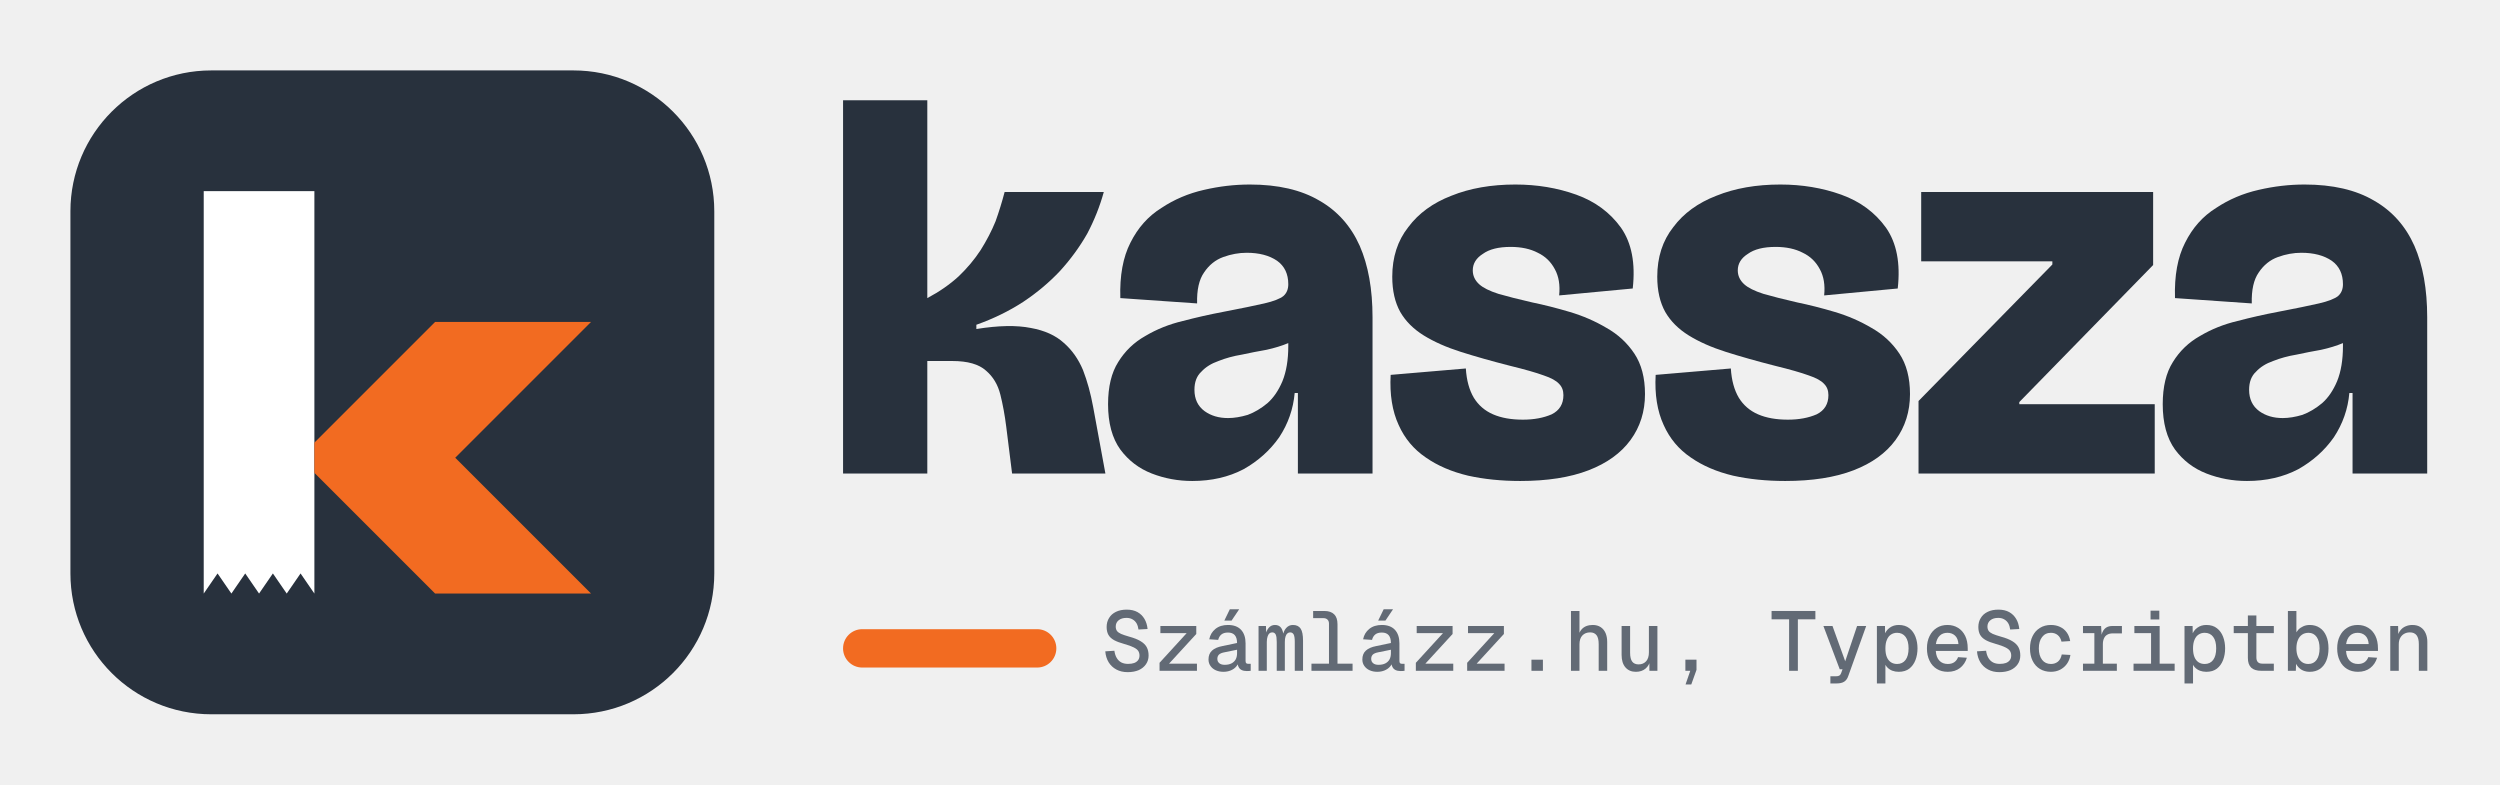
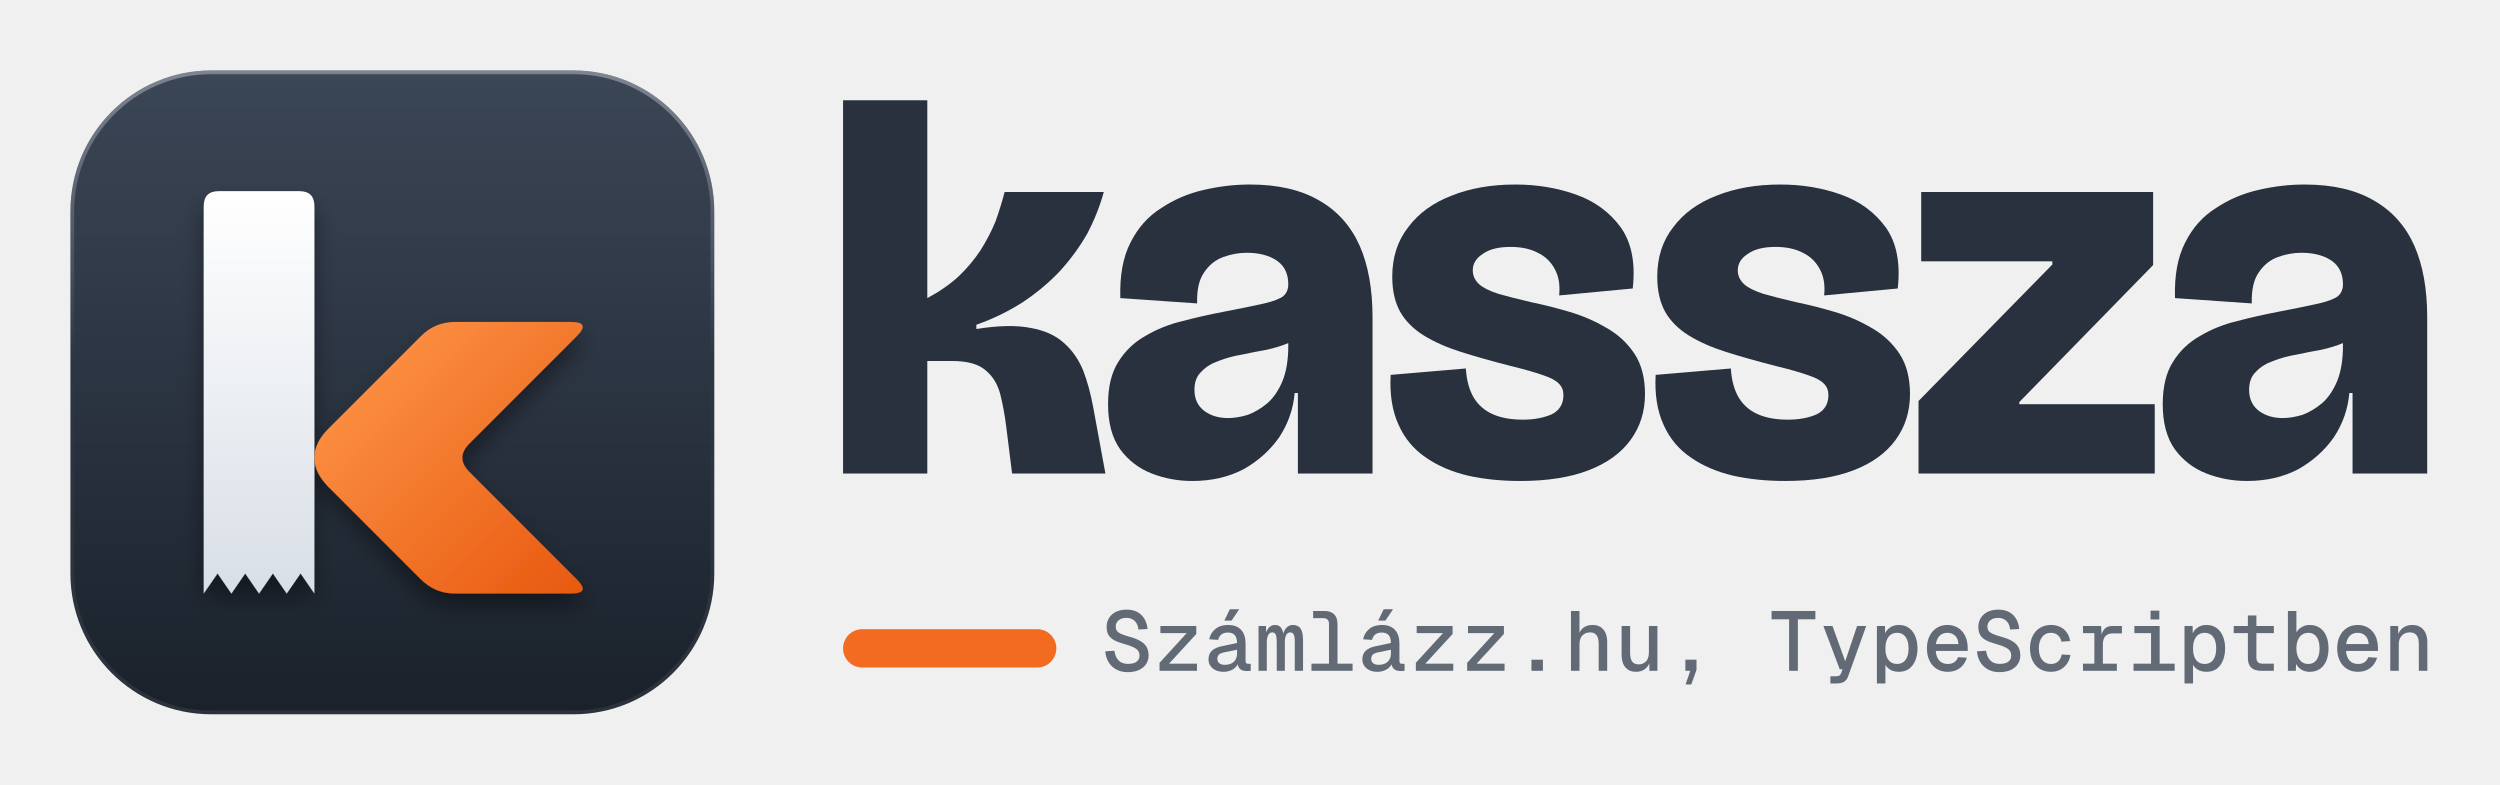
<svg xmlns="http://www.w3.org/2000/svg" width="994" height="312" viewBox="0 0 994 312" role="img" aria-labelledby="title desc">
  <defs>
    <path id="t0" d="M194 0L36 0L36-700L194-700L194-329Q228-347 253-370Q277-393 294-419Q311-446 322-473Q332-501 339-528L525-528Q514-488 494-450Q473-413 443-380Q413-348 374-322Q334-296 286-279L286-271Q348-281 388-273Q427-266 450-245Q473-225 486-194Q498-163 505-125L528 0L353 0L342-88Q338-120 331-148Q324-176 304-193Q284-211 241-211L194-211" />
    <path id="t1" d="M175 14Q135 14 99 0Q63-14 40-45Q17-77 17-130Q17-179 36-209Q55-240 87-258Q119-277 157-286Q195-296 232-303Q284-313 310-319Q336-325 346-333Q355-341 355-355Q355-384 334-399Q312-414 277-414Q255-414 233-406Q211-398 197-377Q183-357 184-319L40-329Q38-392 59-433Q80-475 117-498Q153-522 197-532Q240-542 283-542Q362-542 413-512Q464-483 489-427Q513-372 513-293L513-199Q513-166 513-132Q513-99 513-66Q513-33 513 0L373 0Q373-36 373-73Q373-110 373-151L367-151Q363-106 338-68Q312-31 271-8Q229 14 175 14M242-104Q259-104 279-110Q298-117 316-132Q333-147 344-173Q355-200 355-239L355-263L382-266Q374-253 356-245Q337-237 314-232Q291-228 268-223Q244-219 224-211Q204-204 192-191Q179-179 179-157Q179-131 198-117Q216-104 242-104" />
    <path id="t2" d="M267 14Q214 14 169 4Q123-7 90-30Q56-53 39-91Q21-130 24-185L165-197Q167-164 180-142Q193-121 216-111Q239-101 272-101Q303-101 326-111Q348-122 348-147Q348-160 340-168Q332-177 311-184Q289-192 248-202Q197-215 156-228Q115-241 86-259Q57-277 42-303Q27-330 27-369Q27-424 57-462Q86-501 138-521Q190-542 258-542Q319-542 372-523Q425-504 456-461Q486-418 478-347L340-334Q343-363 332-383Q321-404 300-414Q279-425 249-425Q215-425 197-412Q178-400 178-381Q178-366 190-355Q201-345 226-337Q250-330 289-321Q323-314 360-303Q397-292 429-273Q461-255 481-225Q501-195 501-149Q501-100 474-63Q447-26 395-6Q343 14 267 14" />
    <path id="t3" d="M463 0L20 0L20-136L271-392L271-398L25-398L25-528L460-528L460-391L209-134L209-130L463-130" />
    <path id="t4" d="M309 16Q232 16 175-15Q117-46 83-101Q49-157 43-231L151-238Q158-187 179-152Q200-117 234-99Q268-82 313-82Q357-82 387-93Q417-105 433-127Q449-149 449-181Q449-213 434-236Q419-259 380-278Q341-298 266-319Q193-339 147-364Q101-390 80-427Q59-465 59-520Q59-581 88-627Q116-674 170-700Q223-726 298-726Q372-726 425-697Q477-668 508-616Q538-565 545-496L437-490Q432-531 415-562Q397-593 367-610Q337-628 295-628Q236-628 202-600Q167-572 167-525Q167-495 181-474Q195-454 230-438Q265-423 328-405Q413-382 463-351Q513-321 535-280Q557-239 557-181Q557-123 526-78Q495-33 440-8Q384 16 309 16" />
    <path id="t5" d="M522 0L78 0L78-95L400-447L88-447L88-532L514-532L514-437L191-85L522-85" />
    <path id="t6" d="M228 12Q178 12 138-6Q98-24 75-57Q51-90 51-134Q51-202 93-240Q134-278 218-294L390-330Q390-392 363-423Q336-454 282-454Q232-454 204-431Q176-408 166-367L60-374Q75-450 133-497Q191-544 282-544Q384-544 438-486Q491-428 491-326L491-116Q491-98 499-90Q507-83 522-83L552-83L552 0Q546 1 533 2Q519 3 506 3Q470 3 445-9Q420-21 408-46Q395-72 393-111L409-111Q403-76 378-48Q353-20 314-4Q275 12 228 12M243-71Q291-71 324-88Q357-105 374-136Q390-167 390-209L390-250L242-220Q194-211 175-192Q156-173 156-142Q156-109 179-90Q202-71 243-71M325-596L239-596L304-730L415-730" />
    <path id="t7" d="M134 0L36 0L36-532L124-532L128-412L117-415Q127-476 157-510Q186-544 231-544Q279-544 304-510Q328-476 334-409L323-409Q332-473 364-508Q396-544 444-544Q507-544 536-500Q564-457 564-359L564 0L466 0L466-342Q466-406 453-431Q439-456 411-456Q393-456 379-444Q364-432 356-406Q348-381 348-340L348 0L252 0L252-342Q252-404 240-430Q227-456 198-456Q179-456 165-444Q151-432 143-406Q134-381 134-340" />
    <path id="t8" d="M365-32L264-32L264-559Q264-590 247-607Q229-625 198-625L76-625L76-710L209-710Q286-710 326-670Q365-631 365-554L365-32M544 0L56 0L56-85L544-85" />
    <path id="t9" d="M368 0L232 0L232-132L368-132" />
    <path id="ta" d="M194 0L93 0L93-710L194-710L194-416L184-420Q194-463 218-490Q242-518 276-531Q310-544 351-544Q407-544 446-518Q484-493 504-447Q523-402 523-343L523 0L422 0L422-317Q422-389 397-422Q371-456 321-456Q264-456 229-420Q194-384 194-314" />
    <path id="tb" d="M254 12Q177 12 131-40Q85-93 85-188L85-532L186-532L186-214Q186-142 211-109Q236-76 287-76Q342-76 376-113Q409-150 409-218L409-532L510-532L510 0L415 0L414-139L428-133Q414-64 369-26Q324 12 254 12" />
    <path id="tc" d="M304 162L236 162L292 0L234 0L234-132L366-132L366-11" />
    <path id="te" d="M352 0L248 0L248-611L40-611L40-710L560-710L560-611L352-611" />
    <path id="tf" d="M204 150L129 150L129 65L194 65Q221 65 235 57Q249 48 256 29L273-18L240-18L46-532L154-532L305-113L446-532L554-532L342 60Q326 108 293 129Q260 150 204 150" />
    <path id="tg" d="M173 150L72 150L72-532L168-532L170-411L158-417Q178-479 224-511Q269-544 331-544Q408-544 457-505Q506-467 530-404Q554-341 554-266Q554-191 530-128Q506-65 457-26Q408 12 331 12Q290 12 255-1Q220-15 196-40Q171-66 160-102L173-116L173 150M312-81Q376-81 412-129Q448-177 448-266Q448-355 412-403Q376-451 312-451Q270-451 239-430Q208-410 191-369Q173-328 173-266Q173-204 190-163Q207-122 239-101Q270-81 312-81" />
    <path id="th" d="M305 12Q230 12 175-22Q119-56 89-119Q58-182 58-266Q58-350 89-412Q119-474 174-509Q228-544 302-544Q372-544 427-510Q481-477 512-414Q542-352 542-264L542-236L163-236Q168-160 206-120Q243-81 306-81Q353-81 384-103Q415-126 427-162L532-155Q509-79 450-33Q391 12 305 12M164-317L432-317Q427-385 391-418Q355-451 301-451Q245-451 210-417Q174-383 164-317" />
    <path id="ti" d="M312 12Q238 12 182-22Q125-57 95-119Q64-182 64-266Q64-350 95-412Q125-474 182-509Q238-544 312-544Q373-544 421-521Q469-499 500-456Q531-413 541-353L438-346Q426-397 393-424Q360-451 313-451Q246-451 208-401Q169-352 169-266Q169-180 208-130Q246-81 313-81Q361-81 396-109Q430-138 441-194L544-188Q534-127 502-82Q470-38 422-13Q373 12 312 12" />
    <path id="tj" d="M486 0L84 0L84-85L265-85L219-39L219-493L265-447L84-447L84-532L299-532L308-384L299-391Q306-462 340-497Q373-532 433-532L546-532L546-444L437-444Q399-444 373-429Q347-415 334-386Q320-358 320-316L320-39L274-85L486-85" />
    <path id="tk" d="M284 0L76 0L76-85L284-85L284-493L331-447L86-447L86-532L386-532L386-85L564-85L564 0L386 0L284 0M382-609L278-609L278-714L382-714" />
    <path id="tl" d="M524 0L376 0Q295 0 256-37Q216-75 216-153L216-657L317-657L317-158Q317-121 335-103Q352-85 387-85L524-85L524 0M524-447L48-447L48-532L524-532" />
    <path id="tm" d="M342 12Q298 12 263-3Q228-18 204-46Q180-74 168-110L181-127L176 0L82 0L82-710L183-710L183-412L173-433Q182-462 205-487Q228-512 264-528Q299-544 342-544Q410-544 460-510Q510-477 537-414Q564-352 564-266Q564-180 537-117Q510-55 460-21Q410 12 342 12M325-81Q388-81 423-130Q458-180 458-266Q458-353 423-402Q388-451 327-451Q282-451 250-429Q218-407 201-366Q183-325 183-266Q183-209 201-167Q218-126 250-103Q281-81 325-81" />
    <path id="tn" d="M181 0L80 0L80-532L173-532L176-393L165-401Q175-450 201-481Q226-513 263-528Q300-544 342-544Q402-544 441-517Q480-491 500-445Q520-400 520-343L520 0L419 0L419-317Q419-386 393-421Q366-456 313-456Q276-456 247-440Q217-424 199-392Q181-361 181-315" />
  </defs>
  <g transform="translate(28 28) scale(0.5)">
-     <rect width="512" height="512" rx="112" fill="#28313D" />
-     <path d="M106 96H194V416L183 400L172 416L161 400L150 416L139 400L128 416L117 400L106 416Z" fill="#FFFFFF" />
-     <path d="M194 296L290 200H414L306 308L414 416H290L194 320Z" fill="#F26B21" />
+     <defs>
+       <linearGradient id="km-tile" x1="0" y1="0" x2="0" y2="1">
+         <stop offset="0" stop-color="#3B4656" />
+         <stop offset="1" stop-color="#1A212B" />
+       </linearGradient>
+       <linearGradient id="km-rim" x1="0" y1="0" x2="0" y2="1">
+         <stop offset="0" stop-color="#FFFFFF" stop-opacity="0.34" />
+         <stop offset="0.45" stop-color="#FFFFFF" stop-opacity="0" />
+         <stop offset="1" stop-color="#FFFFFF" stop-opacity="0.08" />
+       </linearGradient>
+       <linearGradient id="km-stem" x1="0" y1="0" x2="0" y2="1">
+         <stop offset="0" stop-color="#FFFFFF" />
+         <stop offset="1" stop-color="#D9DFE7" />
+       </linearGradient>
+       <linearGradient id="km-chev" x1="0" y1="0" x2="1" y2="1">
+         <stop offset="0" stop-color="#FF9A4D" />
+         <stop offset="1" stop-color="#E8590F" />
+       </linearGradient>
+       <filter id="km-shadow" x="-25%" y="-20%" width="150%" height="160%" color-interpolation-filters="sRGB">
+         <feDropShadow dx="0" dy="10" stdDeviation="9" flood-color="#000000" flood-opacity="0.4" />
+       </filter>
+     </defs>
+     <rect width="512" height="512" rx="112" fill="url(#km-tile)" />
+     <rect x="1.5" y="1.5" width="509" height="509" rx="110.5" fill="none" stroke="url(#km-rim)" stroke-width="3" />
+     <g filter="url(#km-shadow)">
+       <path d="M118 96H182Q194 96 194 108V416L183 400L172 416L161 400L150 416L139 400L128 416L117 400L106 416V108Q106 96 118 96Z" fill="url(#km-stem)" />
+       <path d="M194 308Q194 296 205.3 284.7L278.7 211.3Q290 200 306 200L398 200Q414 200 402.7 211.3L317.3 296.7Q306 308 317.3 319.3L402.7 404.7Q414 416 398 416L306 416Q290 416 278.7 404.7L205.3 331.3Q194 320 194 308Z" fill="url(#km-chev)" />
+     </g>
  </g>
  <g transform="translate(327.57 188.27) scale(0.212)" fill="#28313D">
    <use href="#t0" x="0" />
    <use href="#t1" x="516" />
    <use href="#t2" x="1039" />
    <use href="#t2" x="1536" />
    <use href="#t3" x="2033" />
    <use href="#t1" x="2494" />
  </g>
  <rect x="335.2" y="250.16" width="84.8" height="15.26" rx="7.63" fill="#F26B21" />
  <g transform="translate(438.02 266.71) scale(0.0335)" fill="#626a75">
    <use href="#t4" x="0" />
    <use href="#t5" x="609" />
    <use href="#t6" x="1217" />
    <use href="#t7" x="1826" />
    <use href="#t8" x="2434" />
    <use href="#t6" x="3043" />
    <use href="#t5" x="3651" />
    <use href="#t5" x="4260" />
    <use href="#t9" x="4869" />
    <use href="#ta" x="5477" />
    <use href="#tb" x="6086" />
    <use href="#tc" x="6694" />
    <use href="#te" x="7911" />
    <use href="#tf" x="8520" />
    <use href="#tg" x="9129" />
    <use href="#th" x="9737" />
    <use href="#t4" x="10346" />
    <use href="#ti" x="10954" />
    <use href="#tj" x="11563" />
    <use href="#tk" x="12171" />
    <use href="#tg" x="12780" />
    <use href="#tl" x="13388" />
    <use href="#tm" x="13997" />
    <use href="#th" x="14606" />
    <use href="#tn" x="15214" />
  </g>
</svg>
